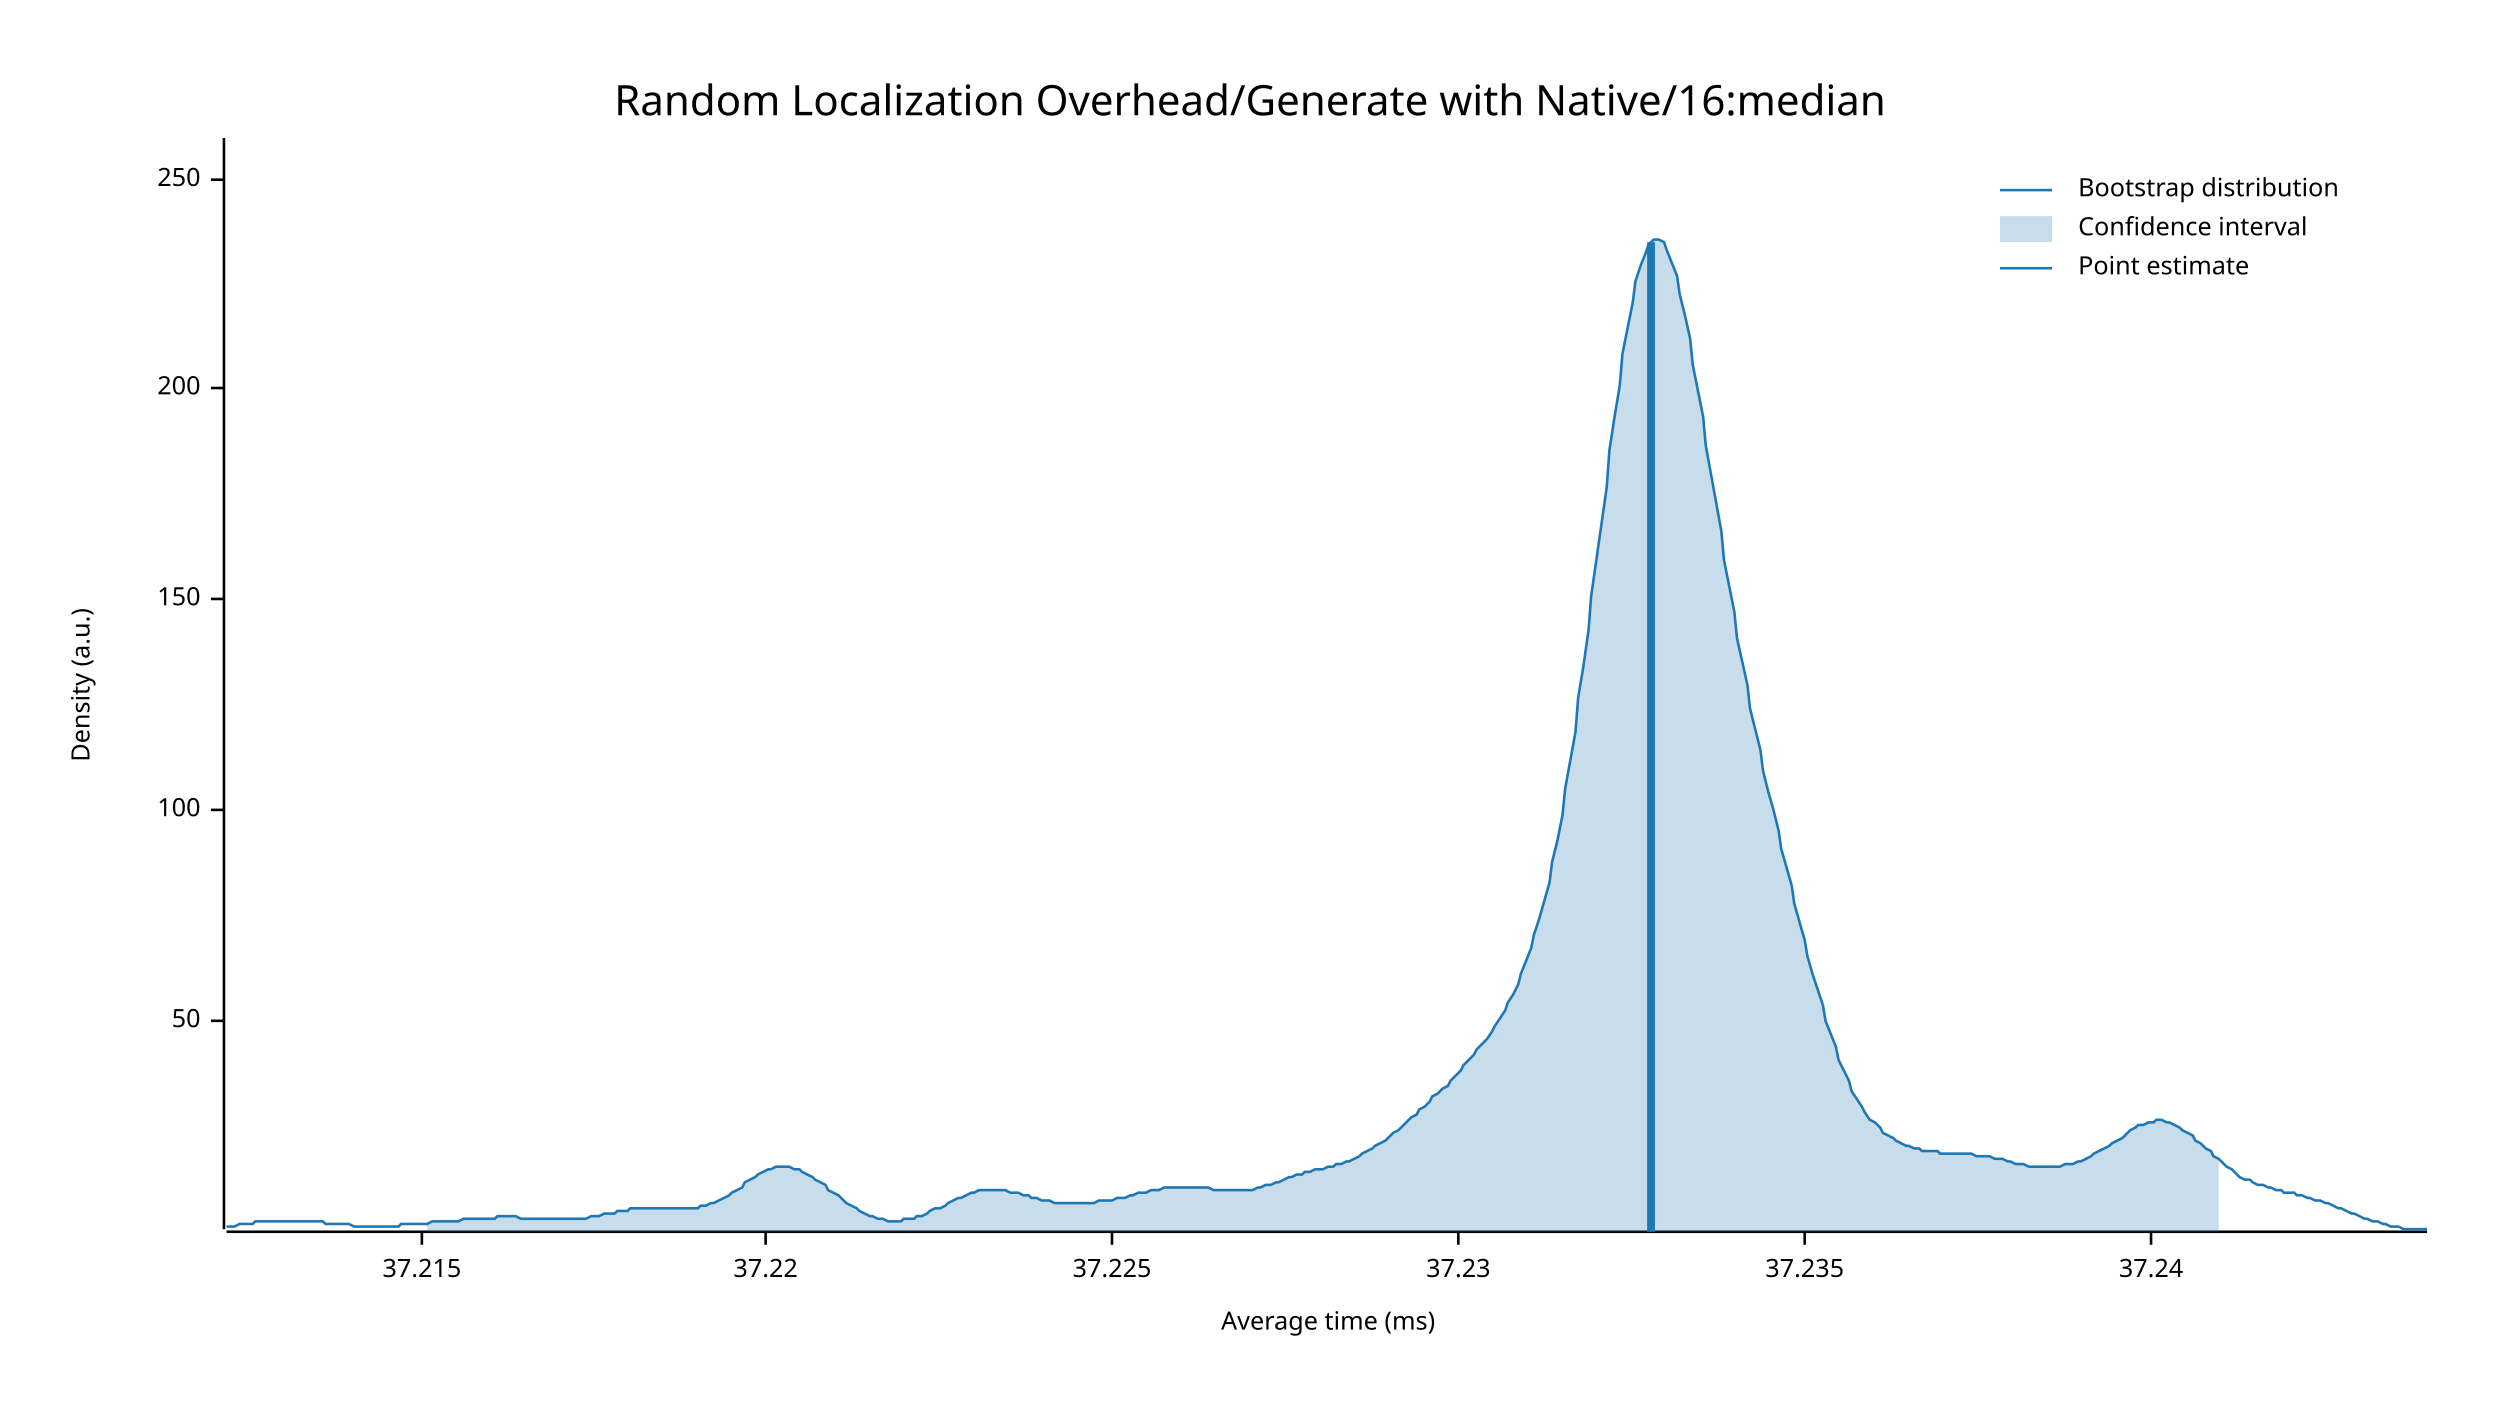
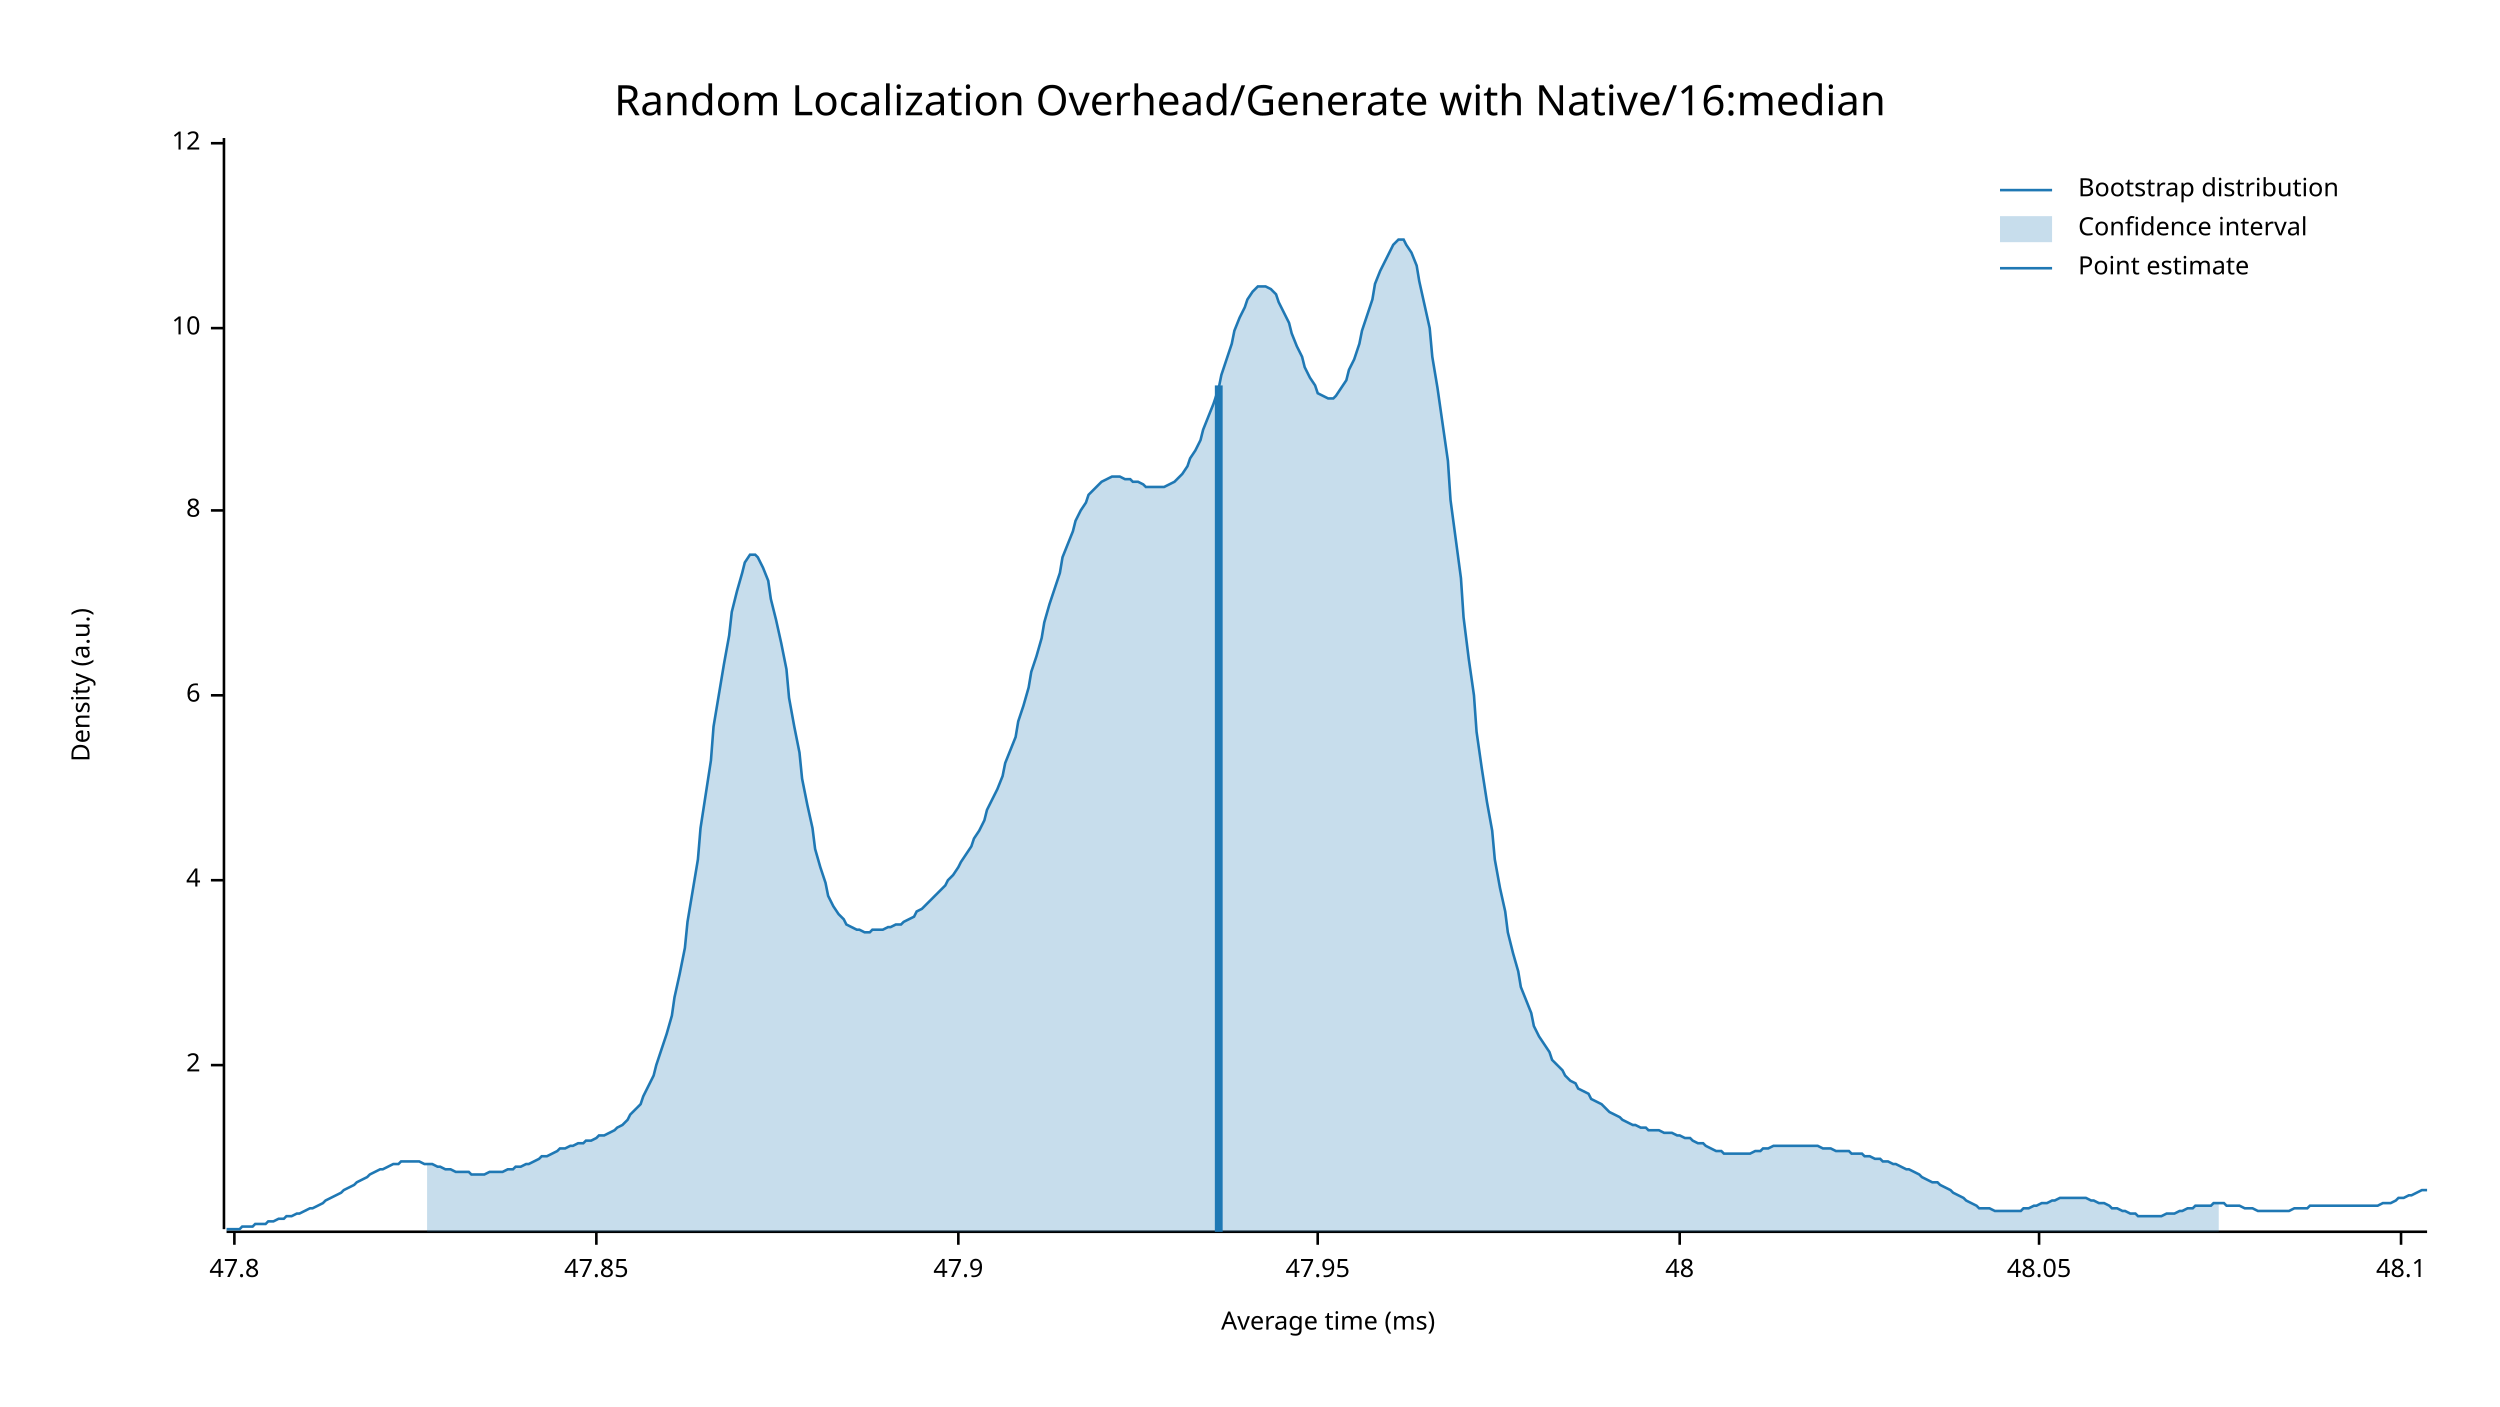
<svg xmlns="http://www.w3.org/2000/svg" width="960" height="540" viewBox="0 0 960 540">
  <text x="480" y="32" dy="0.76em" text-anchor="middle" font-family="sans-serif" font-size="16.129" opacity="1" fill="#000000">
Random Localization Overhead/Generate with Native/16:median
</text>
  <text x="27" y="263" dy="0.76em" text-anchor="middle" font-family="sans-serif" font-size="9.677" opacity="1" fill="#000000" transform="rotate(270, 27, 263)">
Density (a.u.)
</text>
  <text x="510" y="513" dy="-0.5ex" text-anchor="middle" font-family="sans-serif" font-size="9.677" opacity="1" fill="#000000">
Average time (ms)
</text>
  <polyline fill="none" opacity="1" stroke="#000000" stroke-width="1" points="86,53 86,472 " />
-   <text x="77" y="392" dy="0.5ex" text-anchor="end" font-family="sans-serif" font-size="9.677" opacity="1" fill="#000000">
- 50
+   <text x="77" y="409" dy="0.5ex" text-anchor="end" font-family="sans-serif" font-size="9.677" opacity="1" fill="#000000">
+ 2
</text>
-   <polyline fill="none" opacity="1" stroke="#000000" stroke-width="1" points="81,392 86,392 " />
-   <text x="77" y="311" dy="0.5ex" text-anchor="end" font-family="sans-serif" font-size="9.677" opacity="1" fill="#000000">
- 100
+   <polyline fill="none" opacity="1" stroke="#000000" stroke-width="1" points="81,409 86,409 " />
+   <text x="77" y="338" dy="0.5ex" text-anchor="end" font-family="sans-serif" font-size="9.677" opacity="1" fill="#000000">
+ 4
</text>
-   <polyline fill="none" opacity="1" stroke="#000000" stroke-width="1" points="81,311 86,311 " />
-   <text x="77" y="230" dy="0.5ex" text-anchor="end" font-family="sans-serif" font-size="9.677" opacity="1" fill="#000000">
- 150
+   <polyline fill="none" opacity="1" stroke="#000000" stroke-width="1" points="81,338 86,338 " />
+   <text x="77" y="267" dy="0.5ex" text-anchor="end" font-family="sans-serif" font-size="9.677" opacity="1" fill="#000000">
+ 6
</text>
-   <polyline fill="none" opacity="1" stroke="#000000" stroke-width="1" points="81,230 86,230 " />
-   <text x="77" y="149" dy="0.5ex" text-anchor="end" font-family="sans-serif" font-size="9.677" opacity="1" fill="#000000">
- 200
+   <polyline fill="none" opacity="1" stroke="#000000" stroke-width="1" points="81,267 86,267 " />
+   <text x="77" y="196" dy="0.5ex" text-anchor="end" font-family="sans-serif" font-size="9.677" opacity="1" fill="#000000">
+ 8
</text>
-   <polyline fill="none" opacity="1" stroke="#000000" stroke-width="1" points="81,149 86,149 " />
-   <text x="77" y="69" dy="0.5ex" text-anchor="end" font-family="sans-serif" font-size="9.677" opacity="1" fill="#000000">
- 250
+   <polyline fill="none" opacity="1" stroke="#000000" stroke-width="1" points="81,196 86,196 " />
+   <text x="77" y="126" dy="0.5ex" text-anchor="end" font-family="sans-serif" font-size="9.677" opacity="1" fill="#000000">
+ 10
</text>
-   <polyline fill="none" opacity="1" stroke="#000000" stroke-width="1" points="81,69 86,69 " />
+   <polyline fill="none" opacity="1" stroke="#000000" stroke-width="1" points="81,126 86,126 " />
+   <text x="77" y="55" dy="0.5ex" text-anchor="end" font-family="sans-serif" font-size="9.677" opacity="1" fill="#000000">
+ 12
+ </text>
+   <polyline fill="none" opacity="1" stroke="#000000" stroke-width="1" points="81,55 86,55 " />
  <polyline fill="none" opacity="1" stroke="#000000" stroke-width="1" points="87,473 932,473 " />
-   <text x="162" y="483" dy="0.76em" text-anchor="middle" font-family="sans-serif" font-size="9.677" opacity="1" fill="#000000">
- 37.215
+   <text x="90" y="483" dy="0.76em" text-anchor="middle" font-family="sans-serif" font-size="9.677" opacity="1" fill="#000000">
+ 47.8
</text>
-   <polyline fill="none" opacity="1" stroke="#000000" stroke-width="1" points="162,473 162,478 " />
-   <text x="294" y="483" dy="0.76em" text-anchor="middle" font-family="sans-serif" font-size="9.677" opacity="1" fill="#000000">
- 37.22
+   <polyline fill="none" opacity="1" stroke="#000000" stroke-width="1" points="90,473 90,478 " />
+   <text x="229" y="483" dy="0.76em" text-anchor="middle" font-family="sans-serif" font-size="9.677" opacity="1" fill="#000000">
+ 47.85
</text>
-   <polyline fill="none" opacity="1" stroke="#000000" stroke-width="1" points="294,473 294,478 " />
-   <text x="427" y="483" dy="0.76em" text-anchor="middle" font-family="sans-serif" font-size="9.677" opacity="1" fill="#000000">
- 37.225
+   <polyline fill="none" opacity="1" stroke="#000000" stroke-width="1" points="229,473 229,478 " />
+   <text x="368" y="483" dy="0.76em" text-anchor="middle" font-family="sans-serif" font-size="9.677" opacity="1" fill="#000000">
+ 47.9
</text>
-   <polyline fill="none" opacity="1" stroke="#000000" stroke-width="1" points="427,473 427,478 " />
-   <text x="560" y="483" dy="0.76em" text-anchor="middle" font-family="sans-serif" font-size="9.677" opacity="1" fill="#000000">
- 37.23
+   <polyline fill="none" opacity="1" stroke="#000000" stroke-width="1" points="368,473 368,478 " />
+   <text x="506" y="483" dy="0.76em" text-anchor="middle" font-family="sans-serif" font-size="9.677" opacity="1" fill="#000000">
+ 47.95
</text>
-   <polyline fill="none" opacity="1" stroke="#000000" stroke-width="1" points="560,473 560,478 " />
-   <text x="693" y="483" dy="0.76em" text-anchor="middle" font-family="sans-serif" font-size="9.677" opacity="1" fill="#000000">
- 37.235
+   <polyline fill="none" opacity="1" stroke="#000000" stroke-width="1" points="506,473 506,478 " />
+   <text x="645" y="483" dy="0.76em" text-anchor="middle" font-family="sans-serif" font-size="9.677" opacity="1" fill="#000000">
+ 48
</text>
-   <polyline fill="none" opacity="1" stroke="#000000" stroke-width="1" points="693,473 693,478 " />
-   <text x="826" y="483" dy="0.76em" text-anchor="middle" font-family="sans-serif" font-size="9.677" opacity="1" fill="#000000">
- 37.24
+   <polyline fill="none" opacity="1" stroke="#000000" stroke-width="1" points="645,473 645,478 " />
+   <text x="783" y="483" dy="0.76em" text-anchor="middle" font-family="sans-serif" font-size="9.677" opacity="1" fill="#000000">
+ 48.05
</text>
-   <polyline fill="none" opacity="1" stroke="#000000" stroke-width="1" points="826,473 826,478 " />
-   <polyline fill="none" opacity="1" stroke="#1F78B4" stroke-width="1" points="87,471 88,471 90,471 92,470 93,470 95,470 97,470 98,469 100,469 102,469 103,469 105,469 107,469 109,469 110,469 112,469 114,469 115,469 117,469 119,469 120,469 122,469 124,469 125,470 127,470 129,470 131,470 132,470 134,470 136,471 137,471 139,471 141,471 142,471 144,471 146,471 147,471 149,471 151,471 153,471 154,470 156,470 158,470 159,470 161,470 163,470 164,470 166,469 168,469 169,469 171,469 173,469 175,469 176,469 178,468 180,468 181,468 183,468 185,468 186,468 188,468 190,468 191,467 193,467 195,467 197,467 198,467 200,468 202,468 203,468 205,468 207,468 208,468 210,468 212,468 214,468 215,468 217,468 219,468 220,468 222,468 224,468 225,468 227,467 229,467 230,467 232,466 234,466 236,466 237,465 239,465 241,465 242,464 244,464 246,464 247,464 249,464 251,464 252,464 254,464 256,464 258,464 259,464 261,464 263,464 264,464 266,464 268,464 269,463 271,463 273,462 274,462 276,461 278,460 280,459 281,458 283,457 285,456 286,454 288,453 290,452 291,451 293,450 295,449 296,449 298,448 300,448 302,448 303,448 305,449 307,449 308,450 310,451 312,452 313,453 315,454 317,455 318,457 320,458 322,459 324,461 325,462 327,463 329,464 330,465 332,466 334,467 335,467 337,468 339,468 341,469 342,469 344,469 346,469 347,468 349,468 351,468 352,467 354,467 356,466 357,465 359,464 361,464 363,463 364,462 366,461 368,460 369,460 371,459 373,458 374,458 376,457 378,457 379,457 381,457 383,457 385,457 386,457 388,458 390,458 391,458 393,459 395,459 396,460 398,460 400,461 401,461 403,461 405,462 407,462 408,462 410,462 412,462 413,462 415,462 417,462 418,462 420,462 422,461 423,461 425,461 427,461 429,460 430,460 432,460 434,459 435,459 437,458 439,458 440,458 442,457 444,457 445,457 447,456 449,456 451,456 452,456 454,456 456,456 457,456 459,456 461,456 462,456 464,456 466,457 468,457 469,457 471,457 473,457 474,457 476,457 478,457 479,457 481,457 483,456 484,456 486,455 488,455 490,454 491,454 493,453 495,452 496,452 498,451 500,451 501,450 503,450 505,449 506,449 508,449 510,448 512,448 513,447 515,447 517,446 518,446 520,445 522,444 523,443 525,442 527,441 528,440 530,439 532,438 534,436 535,435 537,434 539,432 540,431 542,429 544,428 545,426 547,425 549,423 550,421 552,420 554,418 556,417 557,415 559,413 561,411 562,409 564,407 566,405 567,403 569,401 571,399 573,396 574,394 576,391 578,388 579,385 581,382 583,378 584,374 586,369 588,364 589,359 591,353 593,346 595,339 596,331 598,323 600,313 601,303 603,292 605,281 606,268 608,256 610,242 611,229 613,215 615,201 617,187 618,173 620,160 622,148 623,136 625,126 627,116 628,108 630,102 632,97 633,94 635,92 637,92 639,93 640,96 642,101 644,106 645,113 647,121 649,130 650,140 652,150 654,160 655,171 657,182 659,193 661,204 662,215 664,225 666,235 667,245 669,254 671,263 672,272 674,280 676,288 677,296 679,304 681,311 683,319 684,326 686,333 688,340 689,347 691,354 693,361 694,367 696,374 698,380 700,386 701,392 703,397 705,402 706,407 708,411 710,415 711,419 713,422 715,425 716,427 718,430 720,431 722,433 723,435 725,436 727,437 728,438 730,439 732,440 733,440 735,441 737,441 738,442 740,442 742,442 744,442 745,443 747,443 749,443 750,443 752,443 754,443 755,443 757,443 759,444 760,444 762,444 764,444 766,445 767,445 769,445 771,446 772,446 774,447 776,447 777,447 779,448 781,448 782,448 784,448 786,448 788,448 789,448 791,448 793,447 794,447 796,447 798,446 799,446 801,445 803,444 804,443 806,442 808,441 810,440 811,439 813,438 815,437 816,436 818,434 820,433 821,432 823,432 825,431 827,431 828,430 830,430 832,431 833,431 835,432 837,433 838,434 840,435 842,436 843,438 845,439 847,441 849,442 850,444 852,445 854,447 855,448 857,449 859,451 860,452 862,453 864,453 865,454 867,455 869,455 871,456 872,456 874,457 876,457 877,458 879,458 881,458 882,459 884,459 886,460 887,460 889,461 891,461 893,462 894,462 896,463 898,464 899,464 901,465 903,466 904,466 906,467 908,468 909,468 911,469 913,469 915,470 916,470 918,471 920,471 921,471 923,472 925,472 926,472 928,472 930,472 932,472 " />
-   <polygon opacity="0.25" fill="#1F78B4" points="164,470 166,469 168,469 169,469 171,469 173,469 175,469 176,469 178,468 180,468 181,468 183,468 185,468 186,468 188,468 190,468 191,467 193,467 195,467 197,467 198,467 200,468 202,468 203,468 205,468 207,468 208,468 210,468 212,468 214,468 215,468 217,468 219,468 220,468 222,468 224,468 225,468 227,467 229,467 230,467 232,466 234,466 236,466 237,465 239,465 241,465 242,464 244,464 246,464 247,464 249,464 251,464 252,464 254,464 256,464 258,464 259,464 261,464 263,464 264,464 266,464 268,464 269,463 271,463 273,462 274,462 276,461 278,460 280,459 281,458 283,457 285,456 286,454 288,453 290,452 291,451 293,450 295,449 296,449 298,448 300,448 302,448 303,448 305,449 307,449 308,450 310,451 312,452 313,453 315,454 317,455 318,457 320,458 322,459 324,461 325,462 327,463 329,464 330,465 332,466 334,467 335,467 337,468 339,468 341,469 342,469 344,469 346,469 347,468 349,468 351,468 352,467 354,467 356,466 357,465 359,464 361,464 363,463 364,462 366,461 368,460 369,460 371,459 373,458 374,458 376,457 378,457 379,457 381,457 383,457 385,457 386,457 388,458 390,458 391,458 393,459 395,459 396,460 398,460 400,461 401,461 403,461 405,462 407,462 408,462 410,462 412,462 413,462 415,462 417,462 418,462 420,462 422,461 423,461 425,461 427,461 429,460 430,460 432,460 434,459 435,459 437,458 439,458 440,458 442,457 444,457 445,457 447,456 449,456 451,456 452,456 454,456 456,456 457,456 459,456 461,456 462,456 464,456 466,457 468,457 469,457 471,457 473,457 474,457 476,457 478,457 479,457 481,457 483,456 484,456 486,455 488,455 490,454 491,454 493,453 495,452 496,452 498,451 500,451 501,450 503,450 505,449 506,449 508,449 510,448 512,448 513,447 515,447 517,446 518,446 520,445 522,444 523,443 525,442 527,441 528,440 530,439 532,438 534,436 535,435 537,434 539,432 540,431 542,429 544,428 545,426 547,425 549,423 550,421 552,420 554,418 556,417 557,415 559,413 561,411 562,409 564,407 566,405 567,403 569,401 571,399 573,396 574,394 576,391 578,388 579,385 581,382 583,378 584,374 586,369 588,364 589,359 591,353 593,346 595,339 596,331 598,323 600,313 601,303 603,292 605,281 606,268 608,256 610,242 611,229 613,215 615,201 617,187 618,173 620,160 622,148 623,136 625,126 627,116 628,108 630,102 632,97 633,94 635,92 637,92 639,93 640,96 642,101 644,106 645,113 647,121 649,130 650,140 652,150 654,160 655,171 657,182 659,193 661,204 662,215 664,225 666,235 667,245 669,254 671,263 672,272 674,280 676,288 677,296 679,304 681,311 683,319 684,326 686,333 688,340 689,347 691,354 693,361 694,367 696,374 698,380 700,386 701,392 703,397 705,402 706,407 708,411 710,415 711,419 713,422 715,425 716,427 718,430 720,431 722,433 723,435 725,436 727,437 728,438 730,439 732,440 733,440 735,441 737,441 738,442 740,442 742,442 744,442 745,443 747,443 749,443 750,443 752,443 754,443 755,443 757,443 759,444 760,444 762,444 764,444 766,445 767,445 769,445 771,446 772,446 774,447 776,447 777,447 779,448 781,448 782,448 784,448 786,448 788,448 789,448 791,448 793,447 794,447 796,447 798,446 799,446 801,445 803,444 804,443 806,442 808,441 810,440 811,439 813,438 815,437 816,436 818,434 820,433 821,432 823,432 825,431 827,431 828,430 830,430 832,431 833,431 835,432 837,433 838,434 840,435 842,436 843,438 845,439 847,441 849,442 850,444 852,445 852,473 164,473 " />
-   <polyline fill="none" opacity="1" stroke="#1F78B4" stroke-width="3" points="634,473 634,93 " />
+   <polyline fill="none" opacity="1" stroke="#000000" stroke-width="1" points="783,473 783,478 " />
+   <text x="922" y="483" dy="0.76em" text-anchor="middle" font-family="sans-serif" font-size="9.677" opacity="1" fill="#000000">
+ 48.1
+ </text>
+   <polyline fill="none" opacity="1" stroke="#000000" stroke-width="1" points="922,473 922,478 " />
+   <polyline fill="none" opacity="1" stroke="#1F78B4" stroke-width="1" points="87,472 88,472 90,472 92,472 93,471 95,471 97,471 98,470 100,470 102,470 103,469 105,469 107,468 109,468 110,467 112,467 114,466 115,466 117,465 119,464 120,464 122,463 124,462 125,461 127,460 129,459 131,458 132,457 134,456 136,455 137,454 139,453 141,452 142,451 144,450 146,449 147,449 149,448 151,447 153,447 154,446 156,446 158,446 159,446 161,446 163,447 164,447 166,447 168,448 169,448 171,449 173,449 175,450 176,450 178,450 180,450 181,451 183,451 185,451 186,451 188,450 190,450 191,450 193,450 195,449 197,449 198,448 200,448 202,447 203,447 205,446 207,445 208,444 210,444 212,443 214,442 215,441 217,441 219,440 220,440 222,439 224,439 225,438 227,438 229,437 230,436 232,436 234,435 236,434 237,433 239,432 241,430 242,428 244,426 246,424 247,421 249,417 251,413 252,409 254,403 256,397 258,390 259,383 261,374 263,364 264,354 266,342 268,330 269,318 271,305 273,292 274,279 276,267 278,255 280,244 281,235 283,227 285,220 286,216 288,213 290,213 291,214 293,218 295,223 296,230 298,238 300,247 302,257 303,268 305,279 307,289 308,299 310,309 312,318 313,326 315,333 317,339 318,344 320,348 322,351 324,353 325,355 327,356 329,357 330,357 332,358 334,358 335,357 337,357 339,357 341,356 342,356 344,355 346,355 347,354 349,353 351,352 352,350 354,349 356,347 357,346 359,344 361,342 363,340 364,338 366,336 368,333 369,331 371,328 373,325 374,322 376,319 378,315 379,311 381,307 383,303 385,298 386,293 388,288 390,283 391,277 393,271 395,264 396,258 398,252 400,245 401,239 403,232 405,226 407,220 408,214 410,209 412,204 413,200 415,196 417,193 418,190 420,188 422,186 423,185 425,184 427,183 429,183 430,183 432,184 434,184 435,185 437,185 439,186 440,187 442,187 444,187 445,187 447,187 449,186 451,185 452,184 454,182 456,179 457,176 459,173 461,169 462,165 464,160 466,155 468,149 469,144 471,138 473,132 474,127 476,122 478,118 479,115 481,112 483,110 484,110 486,110 488,111 490,113 491,116 493,120 495,124 496,128 498,133 500,137 501,141 503,145 505,148 506,151 508,152 510,153 512,153 513,152 515,149 517,146 518,142 520,138 522,132 523,127 525,121 527,115 528,109 530,104 532,100 534,96 535,94 537,92 539,92 540,94 542,97 544,102 545,108 547,117 549,126 550,137 552,149 554,163 556,177 557,192 559,207 561,222 562,237 564,253 566,267 567,281 569,295 571,308 573,319 574,330 576,341 578,350 579,358 581,366 583,373 584,379 586,384 588,389 589,394 591,398 593,401 595,404 596,407 598,409 600,411 601,413 603,415 605,416 606,418 608,419 610,420 611,422 613,423 615,424 617,426 618,427 620,428 622,429 623,430 625,431 627,432 628,432 630,433 632,433 633,434 635,434 637,434 639,435 640,435 642,435 644,436 645,436 647,437 649,437 650,438 652,439 654,439 655,440 657,441 659,442 661,442 662,443 664,443 666,443 667,443 669,443 671,443 672,443 674,442 676,442 677,441 679,441 681,440 683,440 684,440 686,440 688,440 689,440 691,440 693,440 694,440 696,440 698,440 700,441 701,441 703,441 705,442 706,442 708,442 710,442 711,443 713,443 715,443 716,444 718,444 720,445 722,445 723,446 725,446 727,447 728,447 730,448 732,449 733,449 735,450 737,451 738,452 740,453 742,454 744,454 745,455 747,456 749,457 750,458 752,459 754,460 755,461 757,462 759,463 760,464 762,464 764,464 766,465 767,465 769,465 771,465 772,465 774,465 776,465 777,464 779,464 781,463 782,463 784,462 786,462 788,461 789,461 791,460 793,460 794,460 796,460 798,460 799,460 801,460 803,461 804,461 806,462 808,462 810,463 811,464 813,464 815,465 816,465 818,466 820,466 821,467 823,467 825,467 827,467 828,467 830,467 832,466 833,466 835,466 837,465 838,465 840,464 842,464 843,463 845,463 847,463 849,463 850,462 852,462 854,462 855,463 857,463 859,463 860,463 862,464 864,464 865,464 867,465 869,465 871,465 872,465 874,465 876,465 877,465 879,465 881,464 882,464 884,464 886,464 887,463 889,463 891,463 893,463 894,463 896,463 898,463 899,463 901,463 903,463 904,463 906,463 908,463 909,463 911,463 913,463 915,462 916,462 918,462 920,461 921,460 923,460 925,459 926,459 928,458 930,457 932,457 " />
+   <polygon opacity="0.25" fill="#1F78B4" points="164,447 166,447 168,448 169,448 171,449 173,449 175,450 176,450 178,450 180,450 181,451 183,451 185,451 186,451 188,450 190,450 191,450 193,450 195,449 197,449 198,448 200,448 202,447 203,447 205,446 207,445 208,444 210,444 212,443 214,442 215,441 217,441 219,440 220,440 222,439 224,439 225,438 227,438 229,437 230,436 232,436 234,435 236,434 237,433 239,432 241,430 242,428 244,426 246,424 247,421 249,417 251,413 252,409 254,403 256,397 258,390 259,383 261,374 263,364 264,354 266,342 268,330 269,318 271,305 273,292 274,279 276,267 278,255 280,244 281,235 283,227 285,220 286,216 288,213 290,213 291,214 293,218 295,223 296,230 298,238 300,247 302,257 303,268 305,279 307,289 308,299 310,309 312,318 313,326 315,333 317,339 318,344 320,348 322,351 324,353 325,355 327,356 329,357 330,357 332,358 334,358 335,357 337,357 339,357 341,356 342,356 344,355 346,355 347,354 349,353 351,352 352,350 354,349 356,347 357,346 359,344 361,342 363,340 364,338 366,336 368,333 369,331 371,328 373,325 374,322 376,319 378,315 379,311 381,307 383,303 385,298 386,293 388,288 390,283 391,277 393,271 395,264 396,258 398,252 400,245 401,239 403,232 405,226 407,220 408,214 410,209 412,204 413,200 415,196 417,193 418,190 420,188 422,186 423,185 425,184 427,183 429,183 430,183 432,184 434,184 435,185 437,185 439,186 440,187 442,187 444,187 445,187 447,187 449,186 451,185 452,184 454,182 456,179 457,176 459,173 461,169 462,165 464,160 466,155 468,149 469,144 471,138 473,132 474,127 476,122 478,118 479,115 481,112 483,110 484,110 486,110 488,111 490,113 491,116 493,120 495,124 496,128 498,133 500,137 501,141 503,145 505,148 506,151 508,152 510,153 512,153 513,152 515,149 517,146 518,142 520,138 522,132 523,127 525,121 527,115 528,109 530,104 532,100 534,96 535,94 537,92 539,92 540,94 542,97 544,102 545,108 547,117 549,126 550,137 552,149 554,163 556,177 557,192 559,207 561,222 562,237 564,253 566,267 567,281 569,295 571,308 573,319 574,330 576,341 578,350 579,358 581,366 583,373 584,379 586,384 588,389 589,394 591,398 593,401 595,404 596,407 598,409 600,411 601,413 603,415 605,416 606,418 608,419 610,420 611,422 613,423 615,424 617,426 618,427 620,428 622,429 623,430 625,431 627,432 628,432 630,433 632,433 633,434 635,434 637,434 639,435 640,435 642,435 644,436 645,436 647,437 649,437 650,438 652,439 654,439 655,440 657,441 659,442 661,442 662,443 664,443 666,443 667,443 669,443 671,443 672,443 674,442 676,442 677,441 679,441 681,440 683,440 684,440 686,440 688,440 689,440 691,440 693,440 694,440 696,440 698,440 700,441 701,441 703,441 705,442 706,442 708,442 710,442 711,443 713,443 715,443 716,444 718,444 720,445 722,445 723,446 725,446 727,447 728,447 730,448 732,449 733,449 735,450 737,451 738,452 740,453 742,454 744,454 745,455 747,456 749,457 750,458 752,459 754,460 755,461 757,462 759,463 760,464 762,464 764,464 766,465 767,465 769,465 771,465 772,465 774,465 776,465 777,464 779,464 781,463 782,463 784,462 786,462 788,461 789,461 791,460 793,460 794,460 796,460 798,460 799,460 801,460 803,461 804,461 806,462 808,462 810,463 811,464 813,464 815,465 816,465 818,466 820,466 821,467 823,467 825,467 827,467 828,467 830,467 832,466 833,466 835,466 837,465 838,465 840,464 842,464 843,463 845,463 847,463 849,463 850,462 852,462 852,473 164,473 " />
+   <polyline fill="none" opacity="1" stroke="#1F78B4" stroke-width="3" points="468,473 468,148 " />
  <text x="798" y="68" dy="0.76em" text-anchor="start" font-family="sans-serif" font-size="9.677" opacity="1" fill="#000000">
Bootstrap distribution
</text>
  <text x="798" y="83" dy="0.76em" text-anchor="start" font-family="sans-serif" font-size="9.677" opacity="1" fill="#000000">
Confidence interval
</text>
  <text x="798" y="98" dy="0.76em" text-anchor="start" font-family="sans-serif" font-size="9.677" opacity="1" fill="#000000">
Point estimate
</text>
  <polyline fill="none" opacity="1" stroke="#1F78B4" stroke-width="1" points="768,73 788,73 " />
  <rect x="768" y="83" width="20" height="10" opacity="0.25" fill="#1F78B4" stroke="none" />
  <polyline fill="none" opacity="1" stroke="#1F78B4" stroke-width="1" points="768,103 788,103 " />
</svg>
